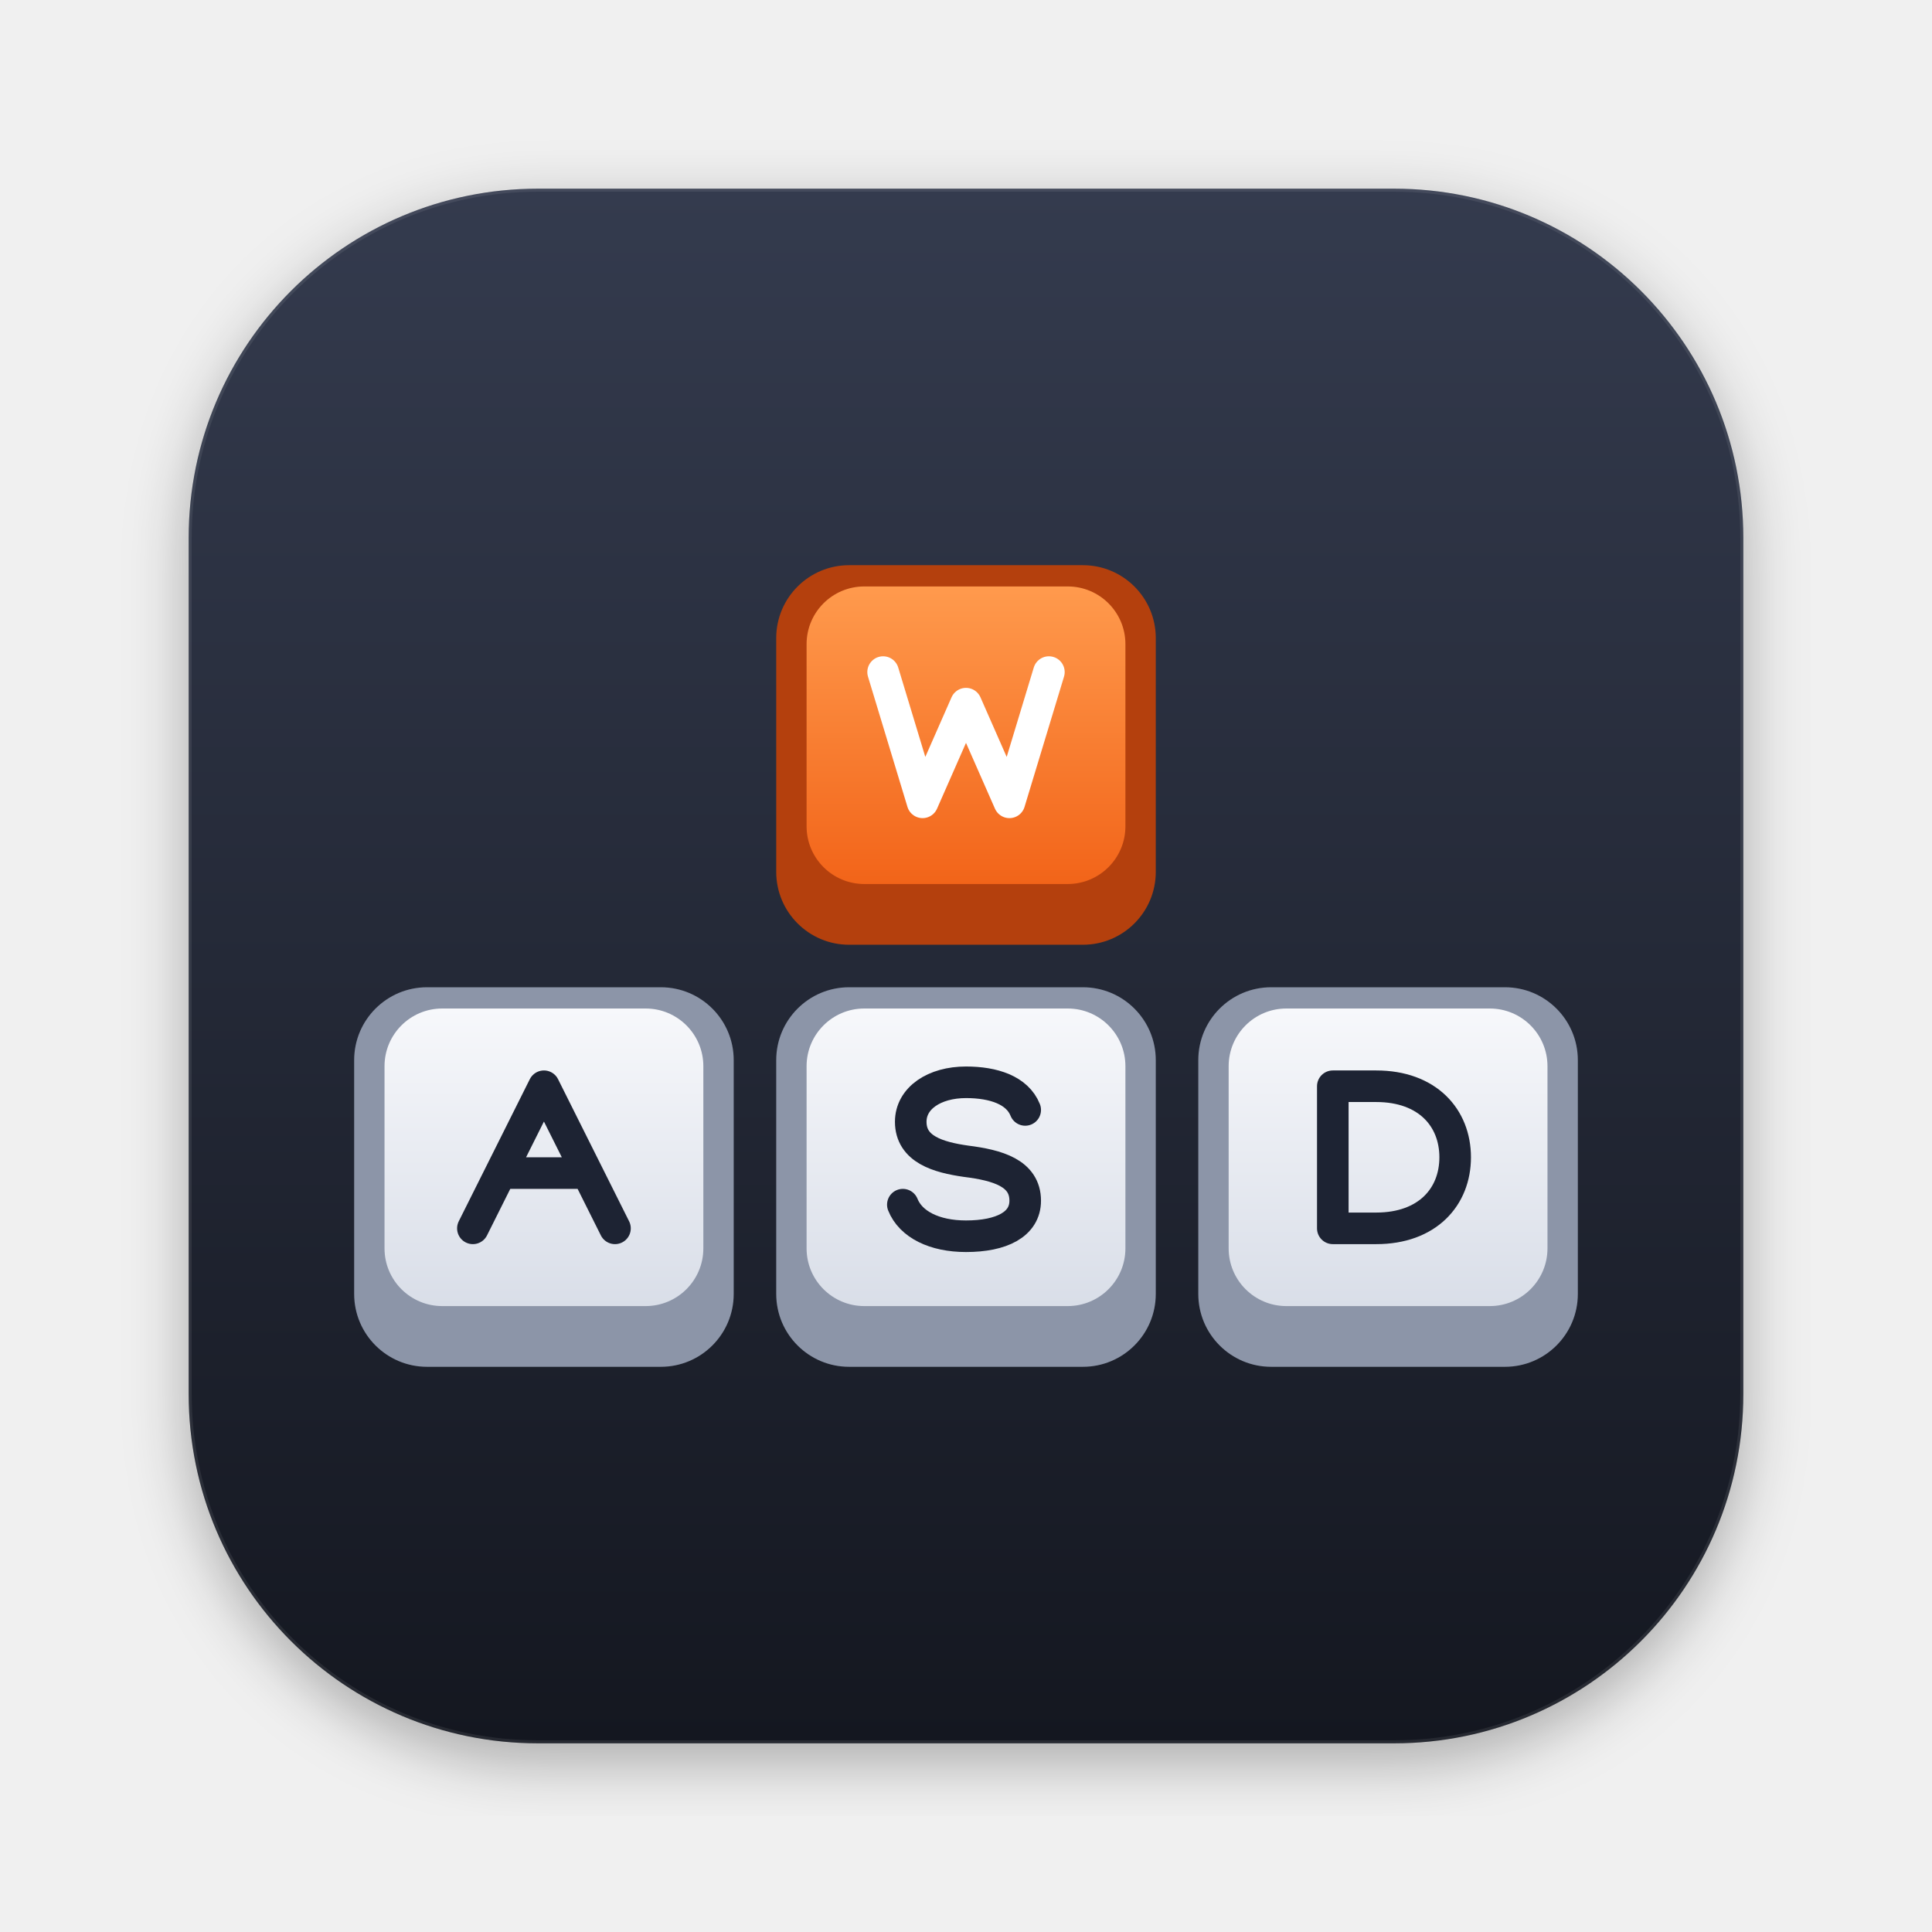
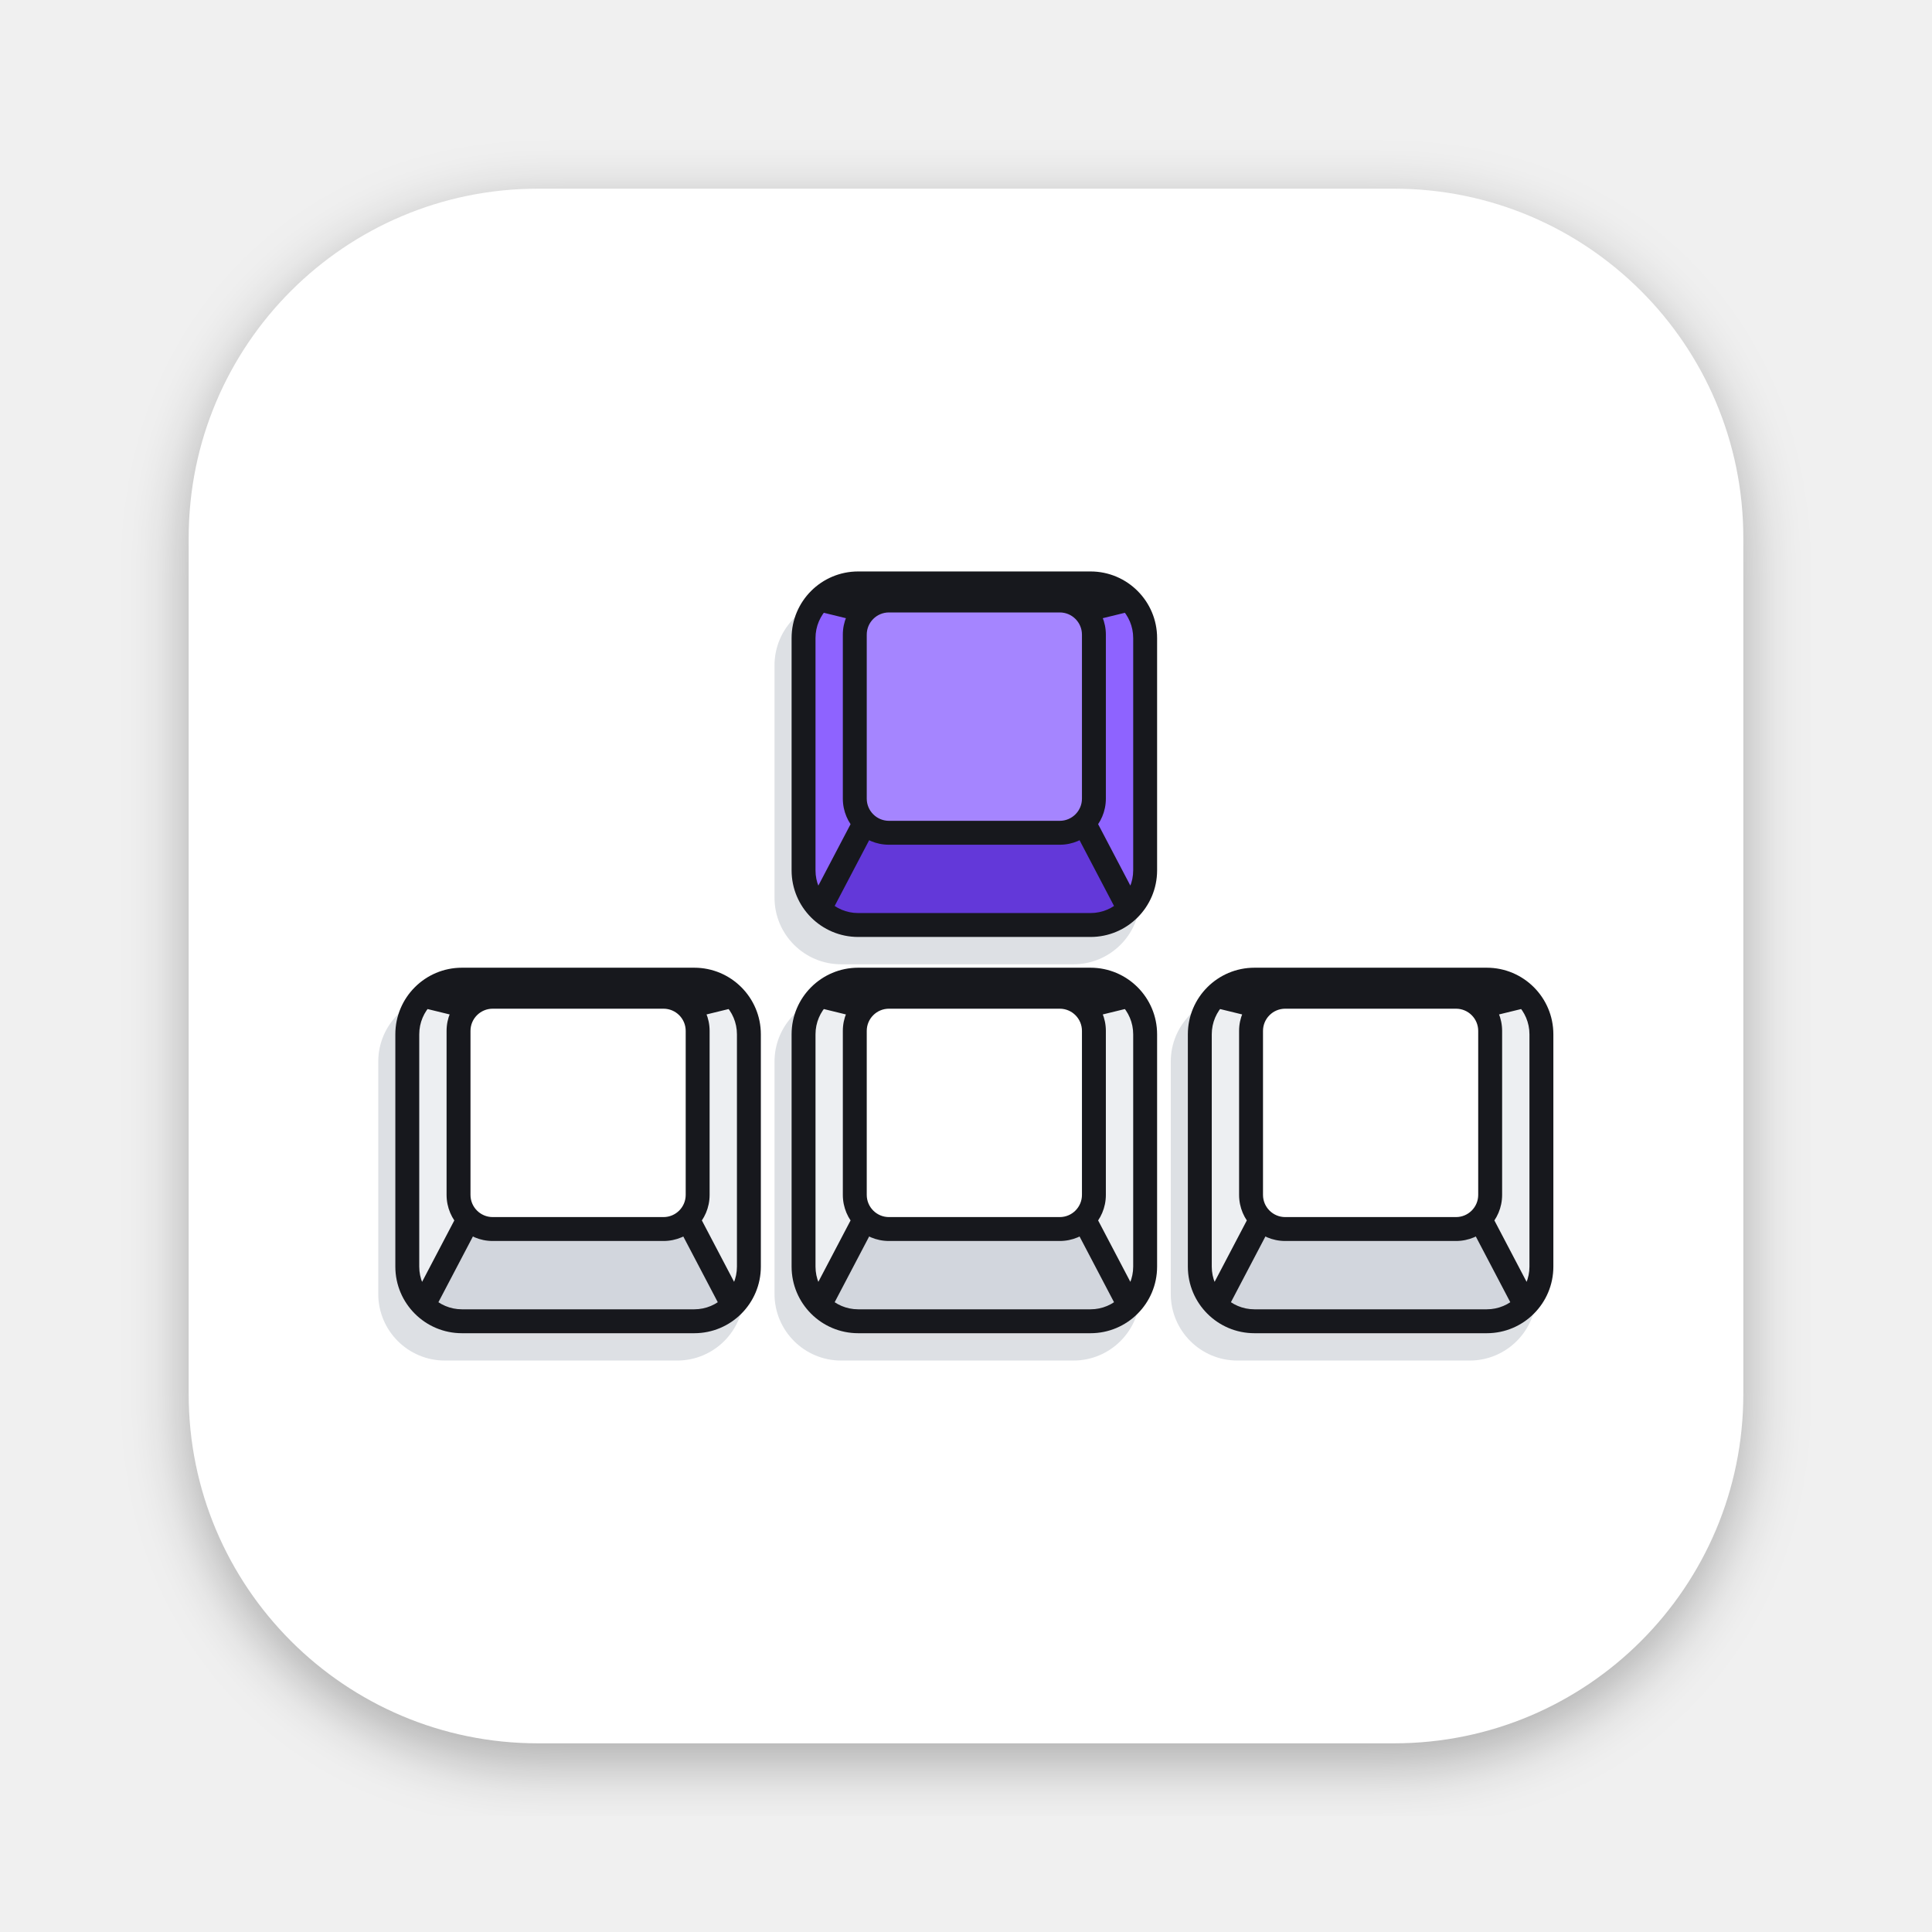
<svg xmlns="http://www.w3.org/2000/svg" width="1024" height="1024" viewBox="0 0 1024 1024" fill="none">
  <defs>
-     <linearGradient id="tile" x1="552" y1="32" x2="552" y2="1056" gradientUnits="userSpaceOnUse">
-       <stop stop-color="#343B4E" />
-       <stop offset="1" stop-color="#141720" />
-     </linearGradient>
-     <linearGradient id="face" x1="0" y1="0" x2="0" y2="1">
-       <stop stop-color="#F7F8FB" />
-       <stop offset="1" stop-color="#D9DEE8" />
-     </linearGradient>
-     <linearGradient id="face-accent" x1="0" y1="0" x2="0" y2="1">
-       <stop stop-color="#FF9A4D" />
-       <stop offset="1" stop-color="#F26419" />
-     </linearGradient>
    <filter id="tile-shadow" x="-8" y="-16" width="1120" height="1120" filterUnits="userSpaceOnUse" color-interpolation-filters="sRGB">
      <feGaussianBlur in="SourceAlpha" stdDeviation="20" />
      <feOffset dy="12" result="blur" />
      <feFlood flood-color="#000000" flood-opacity="0.3" />
      <feComposite in2="blur" operator="in" />
      <feMerge>
        <feMergeNode />
        <feMergeNode in="SourceGraphic" />
      </feMerge>
    </filter>
-     <path id="glyph-w" d="M8 18 L28 84 L50 34 L72 84 L92 18" />
-     <path id="glyph-a" d="M14 86 L50 14 L86 86 M29 58 L71 58" />
-     <path id="glyph-s" d="M80 26 C76 16 64 12 50 12 C34 12 22 20 22 32 C22 46 36 50 50 52 C66 54 80 58 80 72 C80 84 68 90 50 90 C34 90 22 84 18 74" />
-     <path id="glyph-d" d="M22 14 L22 86 L44 86 C70 86 84 70 84 50 C84 30 70 14 44 14 Z" />
  </defs>
  <g transform="translate(100 100) scale(0.8046875) translate(-40 -32)">
    <g filter="url(#tile-shadow)">
-       <rect x="40" y="32" width="1024" height="1024" rx="230" fill="url(#tile)" />
-       <rect x="41" y="33" width="1022" height="1022" rx="229" stroke="#FFFFFF" stroke-opacity="0.08" stroke-width="2" />
+       <rect x="40" y="32" width="1024" height="1024" rx="230" fill="#FFFFFF" />
    </g>
    <g id="tray-glyph">
-       <g transform="translate(427 280)">
-         <rect width="250" height="250" rx="48" fill="#B4400D" />
-         <rect x="20" y="14" width="210" height="196" rx="38" fill="url(#face-accent)" />
-         <use href="#glyph-w" transform="translate(60 47) scale(1.3)" stroke="#FFFFFF" stroke-width="16" stroke-linecap="round" stroke-linejoin="round" />
+       <g transform="translate(445 292)">
+         <path d="M24.75 10.125H177.75A43.875 43.875 0 0 1 221.625 54V207A43.875 43.875 0 0 1 177.75 250.875H24.75A43.875 43.875 0 0 1 -19.125 207V54A43.875 43.875 0 0 1 24.75 10.125Z" fill="#2B3A55" fill-opacity="0.16" />
+         <path d="M36 0H189A36 36 0 0 1 225 36V189A36 36 0 0 1 189 225H36A36 36 0 0 1 0 189V36A36 36 0 0 1 36 0Z" fill="#8E63FF" />
+         <path d="M10.553 10.553A36 36 0 0 1 36 0H189A36 36 0 0 1 214.447 10.553L184.657 17.843L40.343 17.843Z" fill="#17181D" />
+         <path d="M10.553 214.447A36 36 0 0 1 0 189V36A36 36 0 0 1 10.553 10.553L40.343 17.843L40.343 157.657Z" fill="#8E63FF" />
+         <path d="M214.447 10.553A36 36 0 0 1 225 36V189A36 36 0 0 1 214.447 214.447L184.657 157.657L184.657 17.843Z" fill="#8E63FF" />
+         <path d="M214.447 214.447A36 36 0 0 1 189 225H36A36 36 0 0 1 10.553 214.447L40.343 157.657L184.657 157.657Z" fill="#6338D9" />
+         <path d="M56.25 11.25H168.75A22.5 22.5 0 0 1 191.25 33.75V141.75A22.5 22.5 0 0 1 168.75 164.25H56.25A22.5 22.5 0 0 1 33.75 141.75V33.75A22.5 22.5 0 0 1 56.25 11.25Z" fill="#A585FF" />
+         <path d="M36 -7.875H189A43.875 43.875 0 0 1 232.875 36V189A43.875 43.875 0 0 1 189 232.875H36A43.875 43.875 0 0 1 -7.875 189V36A43.875 43.875 0 0 1 36 -7.875ZM36 7.875A28.125 28.125 0 0 0 7.875 36V189A28.125 28.125 0 0 0 36 217.125H189A28.125 28.125 0 0 0 217.125 189V36A28.125 28.125 0 0 0 189 7.875ZM56.25 3.375H168.75A30.375 30.375 0 0 1 199.125 33.75V141.75A30.375 30.375 0 0 1 168.75 172.125H56.25A30.375 30.375 0 0 1 25.875 141.75V33.75A30.375 30.375 0 0 1 56.25 3.375ZM56.25 19.125A14.625 14.625 0 0 0 41.625 33.75V141.75A14.625 14.625 0 0 0 56.25 156.375H168.75A14.625 14.625 0 0 0 183.375 141.75V33.75A14.625 14.625 0 0 0 168.75 19.125ZM3.578 210.803L33.367 154.012L47.318 161.325L17.527 218.115ZM207.472 218.115L177.683 161.325L191.632 154.012L221.423 210.803ZM12.42 2.902L42.21 10.193L38.475 25.492L8.662 18.203ZM216.338 18.203L186.525 25.492L182.79 10.193L212.58 2.902Z" fill="#17181D" />
      </g>
-       <g transform="translate(149 558)">
-         <rect width="250" height="250" rx="48" fill="#8C95A8" />
-         <rect x="20" y="14" width="210" height="196" rx="38" fill="url(#face)" />
-         <use href="#glyph-a" transform="translate(60 47) scale(1.3)" stroke="#1D2333" stroke-width="16" stroke-linecap="round" stroke-linejoin="round" />
+       <g transform="translate(184 553)">
+         <path d="M24.75 10.125H177.75A43.875 43.875 0 0 1 221.625 54V207A43.875 43.875 0 0 1 177.75 250.875H24.75A43.875 43.875 0 0 1 -19.125 207V54A43.875 43.875 0 0 1 24.75 10.125Z" fill="#2B3A55" fill-opacity="0.16" />
+         <path d="M36 0H189A36 36 0 0 1 225 36V189A36 36 0 0 1 189 225H36A36 36 0 0 1 0 189V36A36 36 0 0 1 36 0Z" fill="#EDEFF2" />
+         <path d="M10.553 10.553A36 36 0 0 1 36 0H189A36 36 0 0 1 214.447 10.553L184.657 17.843L40.343 17.843Z" fill="#17181D" />
+         <path d="M10.553 214.447A36 36 0 0 1 0 189V36A36 36 0 0 1 10.553 10.553L40.343 17.843L40.343 157.657Z" fill="#EDEFF2" />
+         <path d="M214.447 10.553A36 36 0 0 1 225 36V189A36 36 0 0 1 214.447 214.447L184.657 157.657L184.657 17.843Z" fill="#EDEFF2" />
+         <path d="M214.447 214.447A36 36 0 0 1 189 225H36A36 36 0 0 1 10.553 214.447L40.343 157.657L184.657 157.657Z" fill="#D2D6DD" />
+         <path d="M56.25 11.25H168.75A22.5 22.5 0 0 1 191.25 33.75V141.75A22.5 22.5 0 0 1 168.75 164.25H56.25A22.5 22.5 0 0 1 33.75 141.75V33.75A22.5 22.5 0 0 1 56.25 11.25Z" fill="#FFFFFF" />
+         <path d="M36 -7.875H189A43.875 43.875 0 0 1 232.875 36V189A43.875 43.875 0 0 1 189 232.875H36A43.875 43.875 0 0 1 -7.875 189V36A43.875 43.875 0 0 1 36 -7.875ZM36 7.875A28.125 28.125 0 0 0 7.875 36V189A28.125 28.125 0 0 0 36 217.125H189A28.125 28.125 0 0 0 217.125 189V36A28.125 28.125 0 0 0 189 7.875ZM56.25 3.375H168.75A30.375 30.375 0 0 1 199.125 33.75V141.75A30.375 30.375 0 0 1 168.75 172.125H56.25A30.375 30.375 0 0 1 25.875 141.75V33.75A30.375 30.375 0 0 1 56.25 3.375ZM56.25 19.125A14.625 14.625 0 0 0 41.625 33.75V141.75A14.625 14.625 0 0 0 56.25 156.375H168.75A14.625 14.625 0 0 0 183.375 141.75V33.75A14.625 14.625 0 0 0 168.75 19.125ZM3.578 210.803L33.367 154.012L47.318 161.325L17.527 218.115ZM207.472 218.115L177.683 161.325L191.632 154.012L221.423 210.803ZM12.42 2.902L42.21 10.193L38.475 25.492L8.662 18.203ZM216.338 18.203L186.525 25.492L182.79 10.193L212.58 2.902Z" fill="#17181D" />
      </g>
-       <g transform="translate(427 558)">
-         <rect width="250" height="250" rx="48" fill="#8C95A8" />
-         <rect x="20" y="14" width="210" height="196" rx="38" fill="url(#face)" />
-         <use href="#glyph-s" transform="translate(60 47) scale(1.3)" stroke="#1D2333" stroke-width="16" stroke-linecap="round" stroke-linejoin="round" />
+       <g transform="translate(445 553)">
+         <path d="M24.75 10.125H177.75A43.875 43.875 0 0 1 221.625 54V207A43.875 43.875 0 0 1 177.75 250.875H24.75A43.875 43.875 0 0 1 -19.125 207V54A43.875 43.875 0 0 1 24.75 10.125Z" fill="#2B3A55" fill-opacity="0.16" />
+         <path d="M36 0H189A36 36 0 0 1 225 36V189A36 36 0 0 1 189 225H36A36 36 0 0 1 0 189V36A36 36 0 0 1 36 0Z" fill="#EDEFF2" />
+         <path d="M10.553 10.553A36 36 0 0 1 36 0H189A36 36 0 0 1 214.447 10.553L184.657 17.843L40.343 17.843Z" fill="#17181D" />
+         <path d="M10.553 214.447A36 36 0 0 1 0 189V36A36 36 0 0 1 10.553 10.553L40.343 17.843L40.343 157.657Z" fill="#EDEFF2" />
+         <path d="M214.447 10.553A36 36 0 0 1 225 36V189A36 36 0 0 1 214.447 214.447L184.657 157.657L184.657 17.843Z" fill="#EDEFF2" />
+         <path d="M214.447 214.447A36 36 0 0 1 189 225H36A36 36 0 0 1 10.553 214.447L40.343 157.657L184.657 157.657Z" fill="#D2D6DD" />
+         <path d="M56.25 11.25H168.75A22.5 22.5 0 0 1 191.25 33.75V141.75A22.5 22.5 0 0 1 168.75 164.25H56.25A22.5 22.5 0 0 1 33.75 141.75V33.75A22.5 22.5 0 0 1 56.25 11.25Z" fill="#FFFFFF" />
+         <path d="M36 -7.875H189A43.875 43.875 0 0 1 232.875 36V189A43.875 43.875 0 0 1 189 232.875H36A43.875 43.875 0 0 1 -7.875 189V36A43.875 43.875 0 0 1 36 -7.875ZM36 7.875A28.125 28.125 0 0 0 7.875 36V189A28.125 28.125 0 0 0 36 217.125H189A28.125 28.125 0 0 0 217.125 189V36A28.125 28.125 0 0 0 189 7.875ZM56.25 3.375H168.75A30.375 30.375 0 0 1 199.125 33.75V141.75A30.375 30.375 0 0 1 168.75 172.125H56.25A30.375 30.375 0 0 1 25.875 141.75V33.75A30.375 30.375 0 0 1 56.25 3.375ZM56.25 19.125A14.625 14.625 0 0 0 41.625 33.75V141.75A14.625 14.625 0 0 0 56.25 156.375H168.75A14.625 14.625 0 0 0 183.375 141.75V33.75A14.625 14.625 0 0 0 168.75 19.125ZM3.578 210.803L33.367 154.012L47.318 161.325L17.527 218.115ZM207.472 218.115L177.683 161.325L191.632 154.012L221.423 210.803ZM12.42 2.902L42.21 10.193L38.475 25.492L8.662 18.203ZM216.338 18.203L186.525 25.492L182.79 10.193L212.58 2.902Z" fill="#17181D" />
      </g>
-       <g transform="translate(705 558)">
-         <rect width="250" height="250" rx="48" fill="#8C95A8" />
-         <rect x="20" y="14" width="210" height="196" rx="38" fill="url(#face)" />
-         <use href="#glyph-d" transform="translate(60 47) scale(1.3)" stroke="#1D2333" stroke-width="16" stroke-linecap="round" stroke-linejoin="round" />
+       <g transform="translate(706 553)">
+         <path d="M24.75 10.125H177.75A43.875 43.875 0 0 1 221.625 54V207A43.875 43.875 0 0 1 177.75 250.875H24.75A43.875 43.875 0 0 1 -19.125 207V54A43.875 43.875 0 0 1 24.75 10.125Z" fill="#2B3A55" fill-opacity="0.16" />
+         <path d="M36 0H189A36 36 0 0 1 225 36V189A36 36 0 0 1 189 225H36A36 36 0 0 1 0 189V36A36 36 0 0 1 36 0Z" fill="#EDEFF2" />
+         <path d="M10.553 10.553A36 36 0 0 1 36 0H189A36 36 0 0 1 214.447 10.553L184.657 17.843L40.343 17.843Z" fill="#17181D" />
+         <path d="M10.553 214.447A36 36 0 0 1 0 189V36A36 36 0 0 1 10.553 10.553L40.343 17.843L40.343 157.657Z" fill="#EDEFF2" />
+         <path d="M214.447 10.553A36 36 0 0 1 225 36V189A36 36 0 0 1 214.447 214.447L184.657 157.657L184.657 17.843Z" fill="#EDEFF2" />
+         <path d="M214.447 214.447A36 36 0 0 1 189 225H36A36 36 0 0 1 10.553 214.447L40.343 157.657L184.657 157.657Z" fill="#D2D6DD" />
+         <path d="M56.25 11.25H168.75A22.5 22.5 0 0 1 191.25 33.75V141.75A22.5 22.5 0 0 1 168.75 164.25H56.25A22.5 22.5 0 0 1 33.75 141.75V33.75A22.5 22.5 0 0 1 56.25 11.25Z" fill="#FFFFFF" />
+         <path d="M36 -7.875H189A43.875 43.875 0 0 1 232.875 36V189A43.875 43.875 0 0 1 189 232.875H36A43.875 43.875 0 0 1 -7.875 189V36A43.875 43.875 0 0 1 36 -7.875ZM36 7.875A28.125 28.125 0 0 0 7.875 36V189A28.125 28.125 0 0 0 36 217.125H189A28.125 28.125 0 0 0 217.125 189V36A28.125 28.125 0 0 0 189 7.875ZM56.25 3.375H168.75A30.375 30.375 0 0 1 199.125 33.75V141.75A30.375 30.375 0 0 1 168.75 172.125H56.25A30.375 30.375 0 0 1 25.875 141.75V33.75A30.375 30.375 0 0 1 56.25 3.375ZM56.25 19.125A14.625 14.625 0 0 0 41.625 33.75V141.75A14.625 14.625 0 0 0 56.25 156.375H168.75A14.625 14.625 0 0 0 183.375 141.75V33.75A14.625 14.625 0 0 0 168.75 19.125ZM3.578 210.803L33.367 154.012L47.318 161.325L17.527 218.115ZM207.472 218.115L177.683 161.325L191.632 154.012L221.423 210.803ZM12.42 2.902L42.21 10.193L38.475 25.492L8.662 18.203ZM216.338 18.203L186.525 25.492L182.79 10.193L212.58 2.902Z" fill="#17181D" />
      </g>
    </g>
  </g>
</svg>
